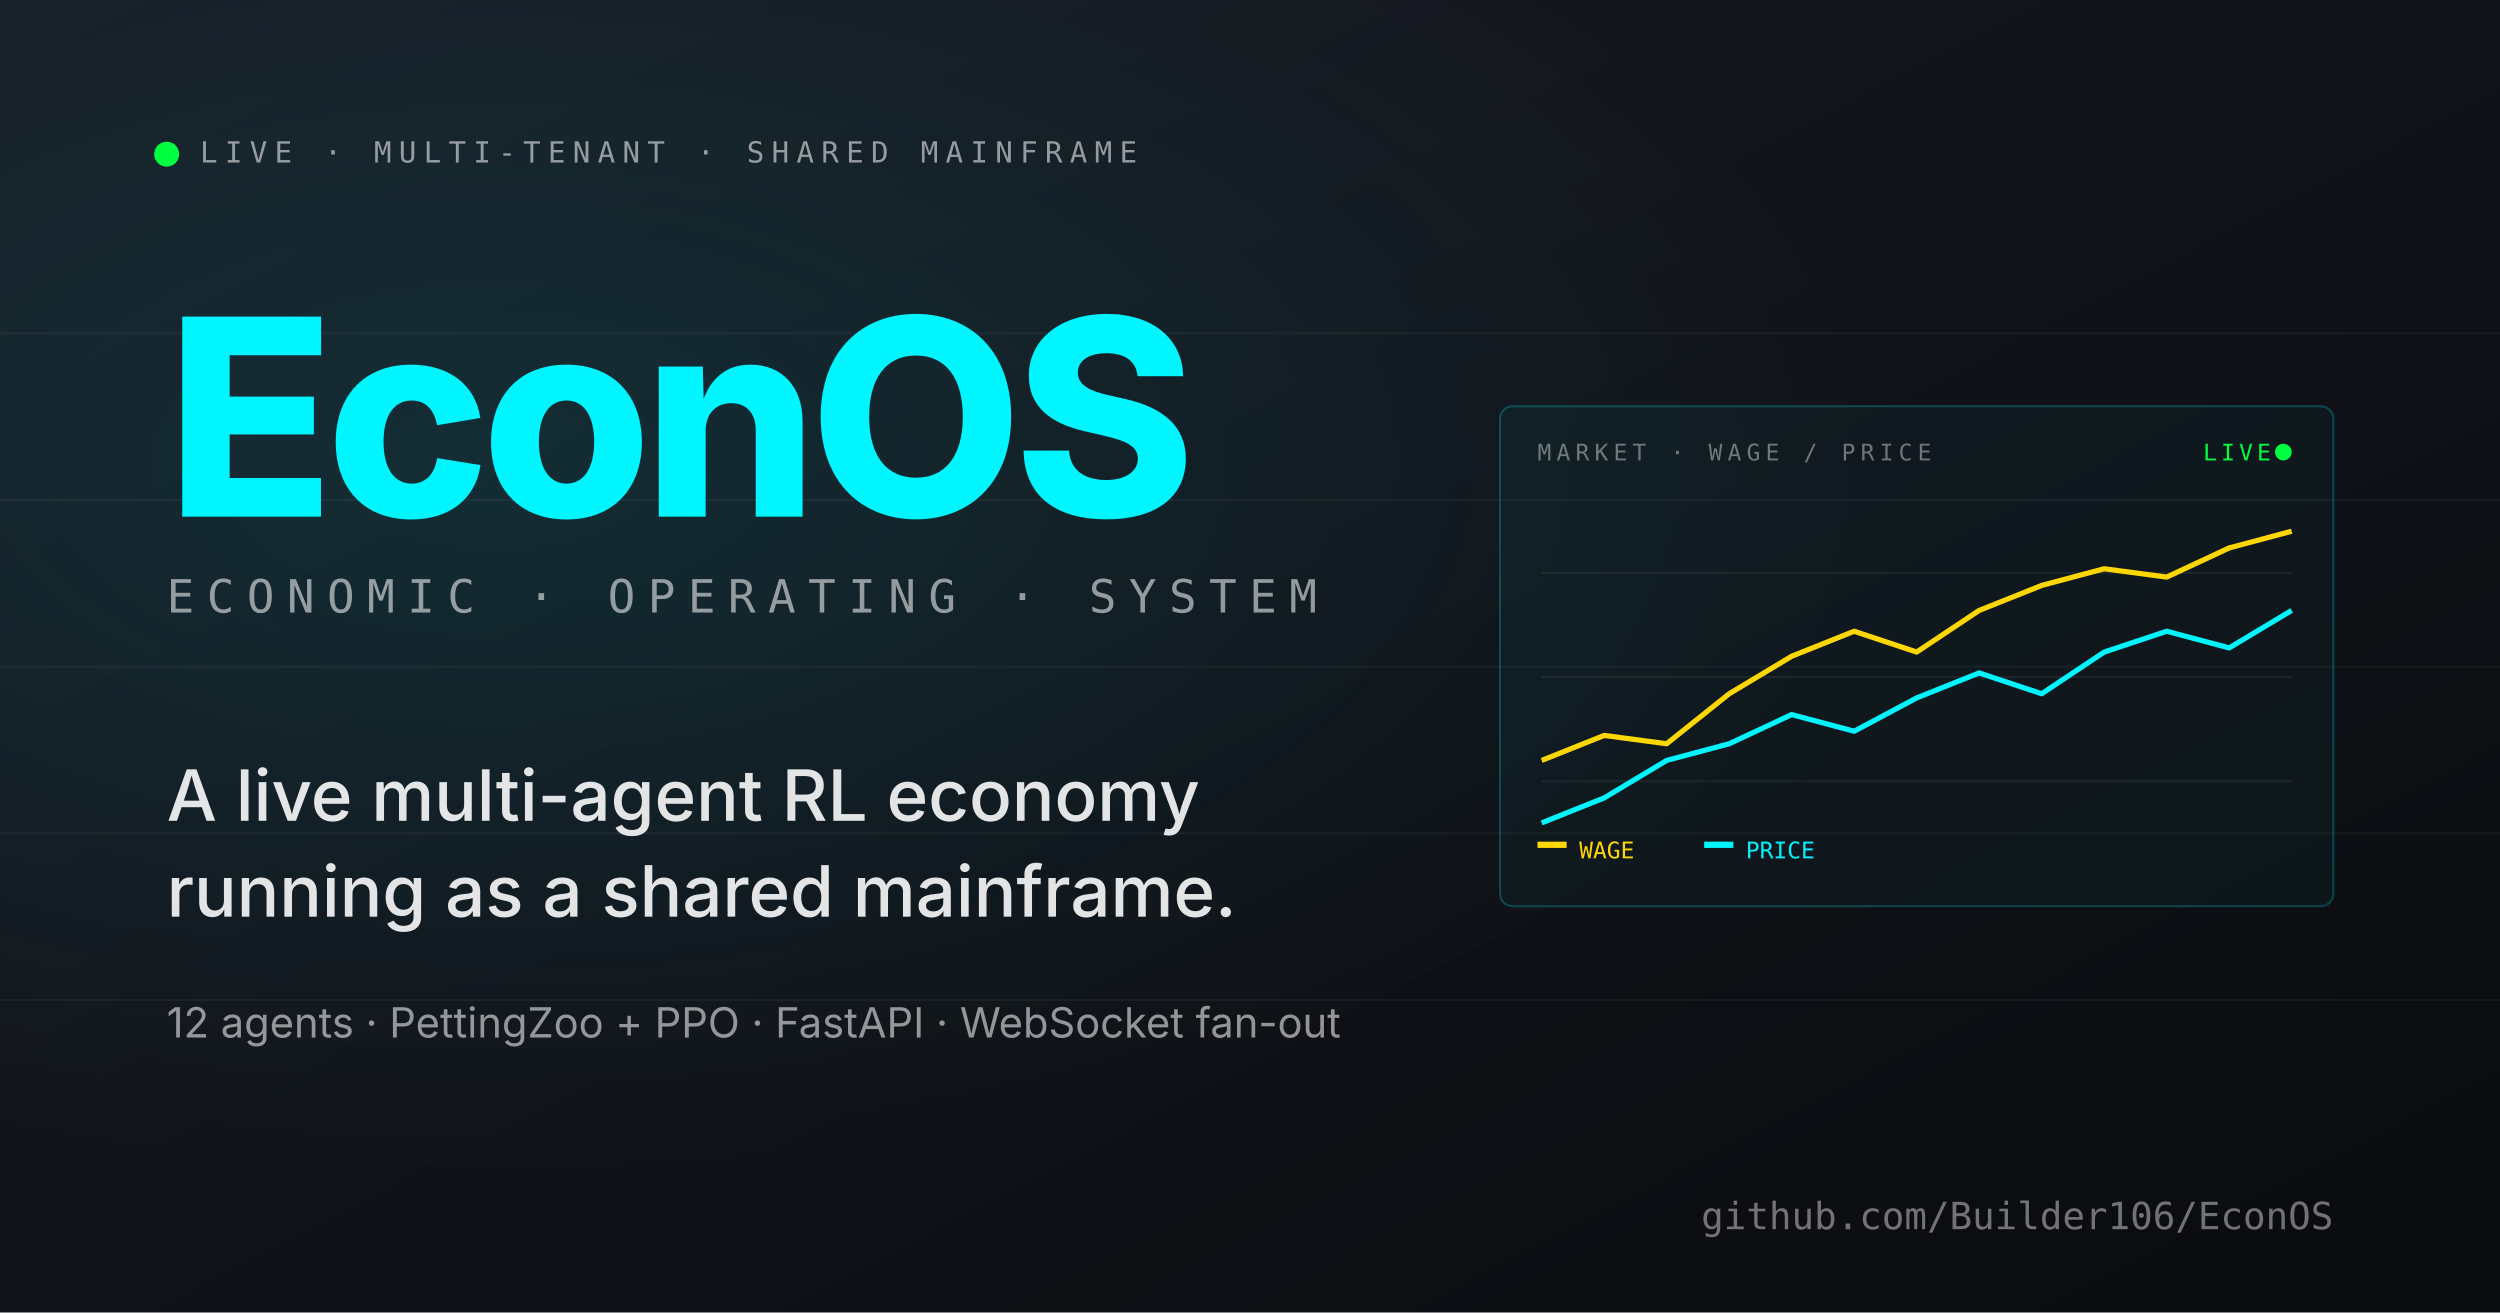
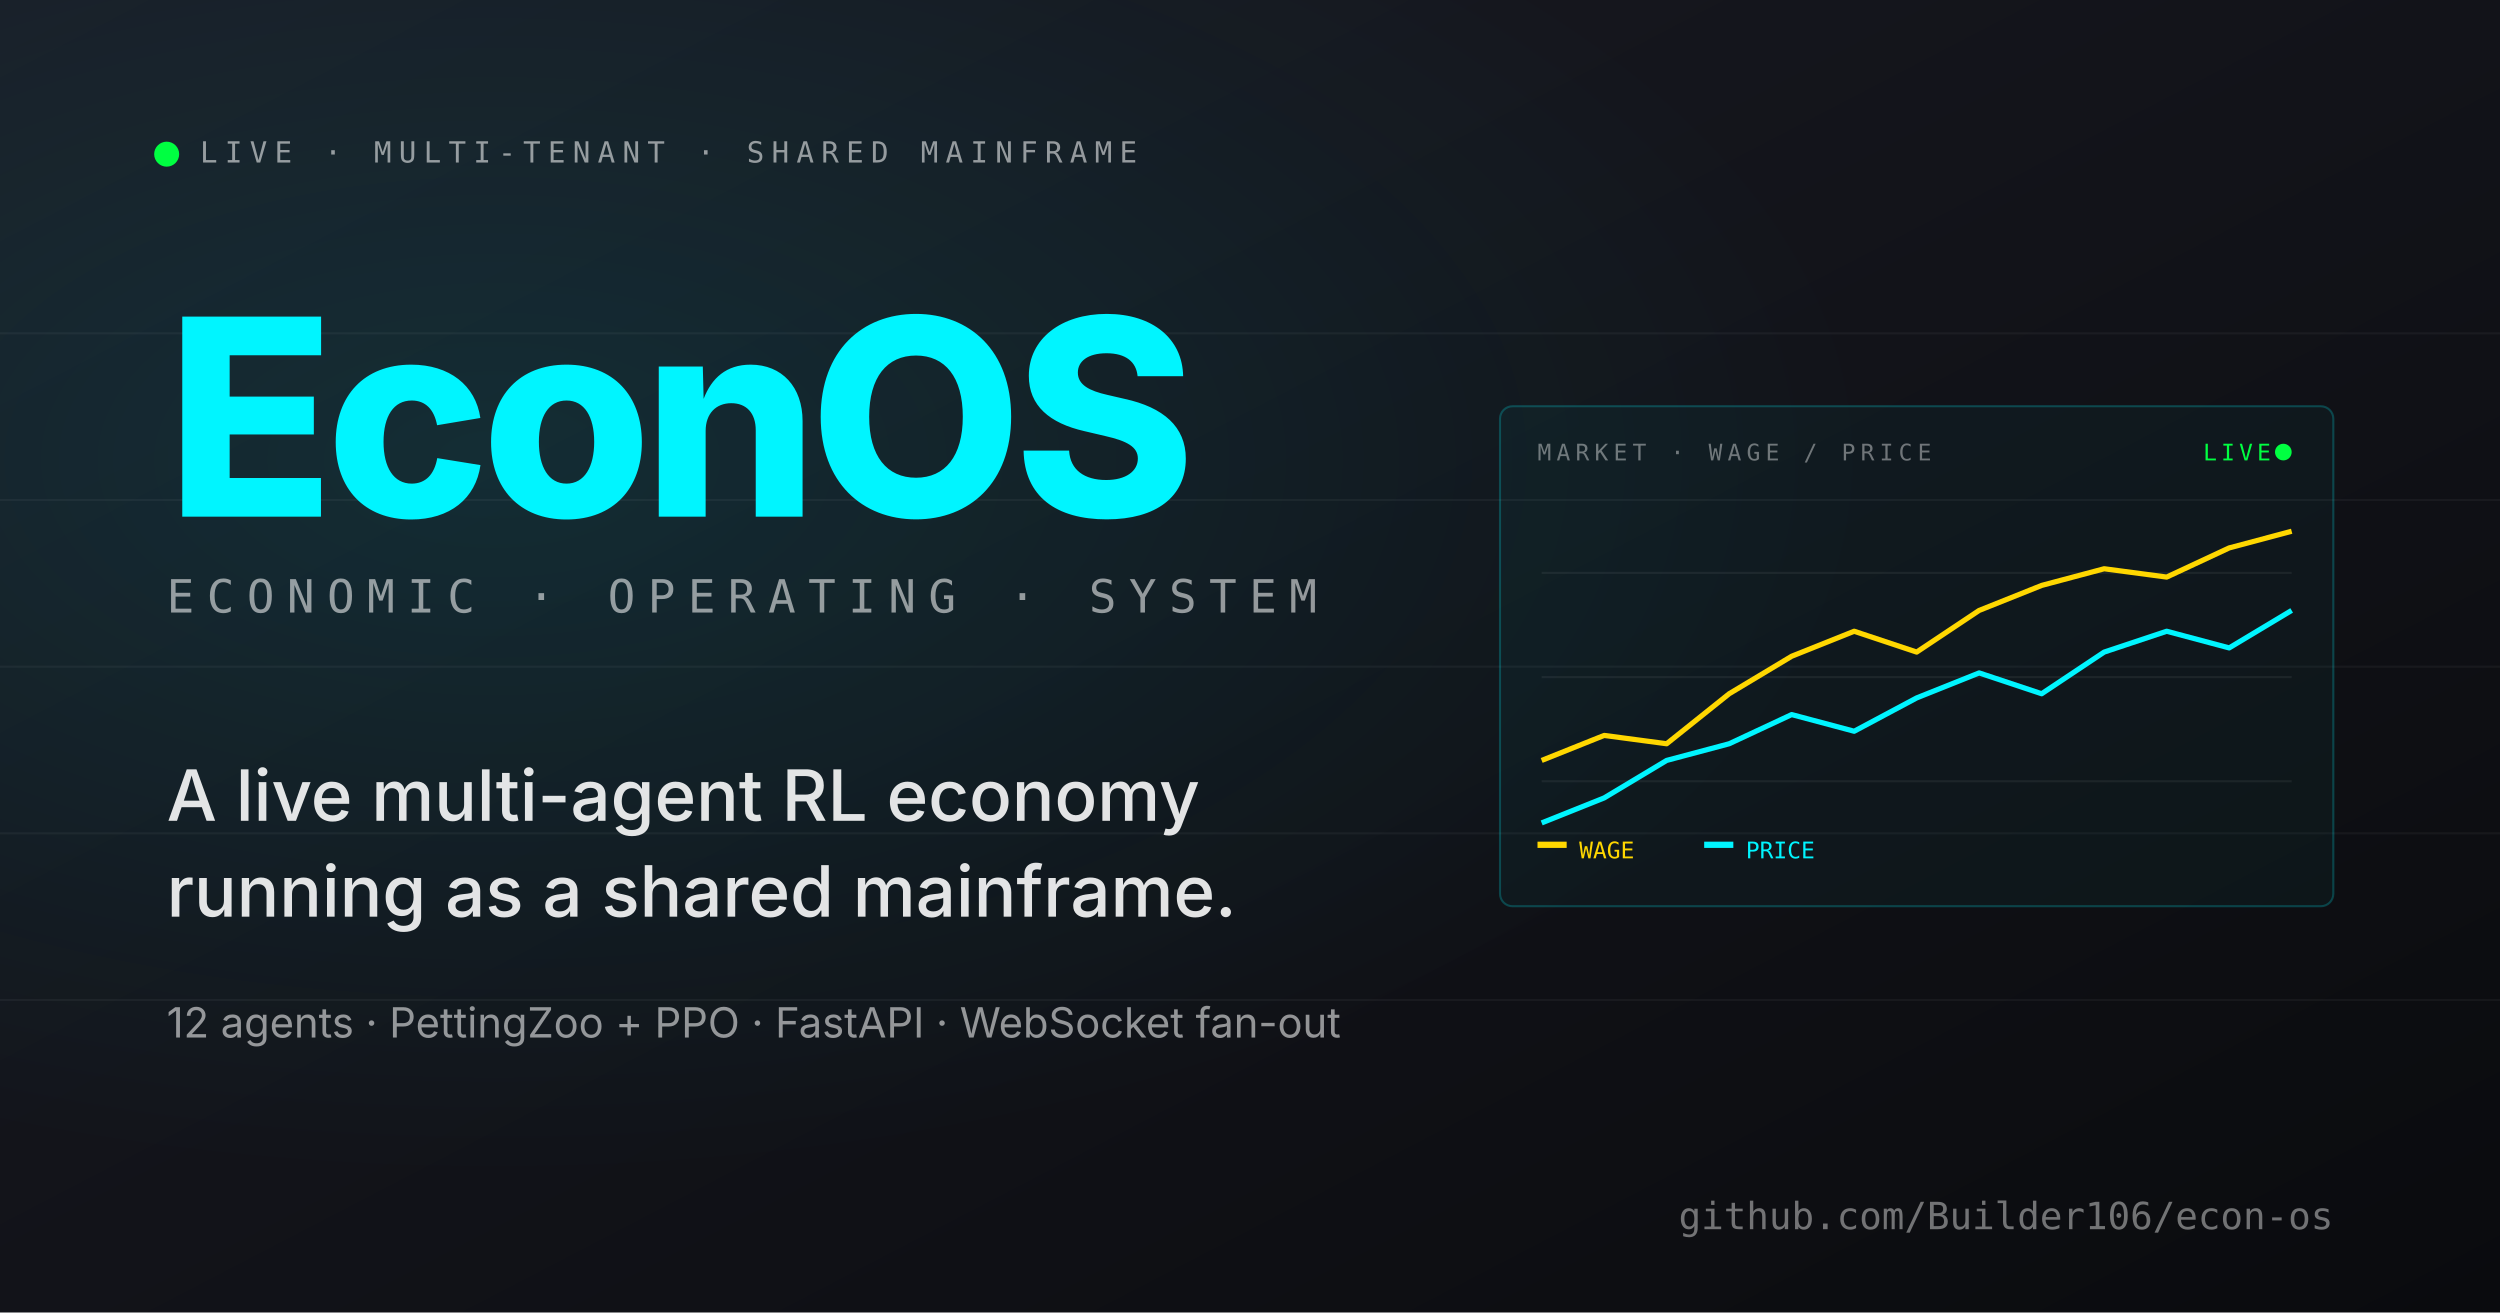
<svg xmlns="http://www.w3.org/2000/svg" viewBox="0 0 1200 630" width="1200" height="630" role="img" aria-label="EconOS — Economic Operating System">
  <defs>
    <linearGradient id="bg" x1="0" y1="0" x2="1" y2="1">
      <stop offset="0%" stop-color="#1a1b24" />
      <stop offset="100%" stop-color="#0a0b0e" />
    </linearGradient>
    <radialGradient id="cyanHaze" cx="20%" cy="35%" r="55%">
      <stop offset="0%" stop-color="#00F5FF" stop-opacity="0.10" />
      <stop offset="100%" stop-color="#00F5FF" stop-opacity="0" />
    </radialGradient>
  </defs>
  <rect width="1200" height="630" fill="url(#bg)" />
  <rect width="1200" height="630" fill="url(#cyanHaze)" />
  <g stroke="rgba(255,255,255,0.045)" stroke-width="1">
    <line x1="0" y1="160" x2="1200" y2="160" />
    <line x1="0" y1="240" x2="1200" y2="240" />
    <line x1="0" y1="320" x2="1200" y2="320" />
    <line x1="0" y1="400" x2="1200" y2="400" />
    <line x1="0" y1="480" x2="1200" y2="480" />
  </g>
  <g transform="translate(80, 78)">
    <circle cx="0" cy="-4" r="6" fill="#00FF41" />
    <text x="16" y="0" font-family="ui-monospace, Menlo, Monaco, 'JetBrains Mono', monospace" font-size="14" fill="rgba(255,255,255,0.55)" letter-spacing="3.5">LIVE · MULTI-TENANT · SHARED MAINFRAME</text>
  </g>
  <text x="80" y="248" font-family="Inter, system-ui, -apple-system, 'Helvetica Neue', sans-serif" font-size="132" font-weight="800" fill="#00F5FF" letter-spacing="-4">EconOS</text>
  <text x="80" y="294" font-family="ui-monospace, Menlo, Monaco, 'JetBrains Mono', monospace" font-size="22" fill="rgba(255,255,255,0.55)" letter-spacing="6">ECONOMIC · OPERATING · SYSTEM</text>
  <text x="80" y="394" font-family="Inter, system-ui, -apple-system, 'Helvetica Neue', sans-serif" font-size="34" font-weight="500" fill="rgba(255,255,255,0.88)">A live multi-agent RL economy</text>
  <text x="80" y="440" font-family="Inter, system-ui, -apple-system, 'Helvetica Neue', sans-serif" font-size="34" font-weight="500" fill="rgba(255,255,255,0.88)">running as a shared mainframe.</text>
  <text x="80" y="498" font-family="Inter, system-ui, -apple-system, 'Helvetica Neue', sans-serif" font-size="20" fill="rgba(255,255,255,0.55)">12 agents · PettingZoo + PPO · FastAPI · WebSocket fan-out</text>
  <g transform="translate(720, 195)">
    <rect x="0" y="0" width="400" height="240" rx="6" fill="rgba(0,245,255,0.035)" stroke="rgba(0,245,255,0.22)" stroke-width="1" />
    <text x="18" y="26" font-family="ui-monospace, Menlo, Monaco, 'JetBrains Mono', monospace" font-size="11" fill="rgba(255,255,255,0.4)" letter-spacing="2.5">MARKET · WAGE / PRICE</text>
    <circle cx="376" cy="22" r="4" fill="#00FF41" />
    <text x="370" y="26" font-family="ui-monospace, monospace" font-size="11" fill="#00FF41" text-anchor="end" letter-spacing="2">LIVE</text>
    <g stroke="rgba(255,255,255,0.06)" stroke-width="1">
      <line x1="20" y1="80" x2="380" y2="80" />
      <line x1="20" y1="130" x2="380" y2="130" />
      <line x1="20" y1="180" x2="380" y2="180" />
    </g>
    <polyline fill="none" stroke="#FFD700" stroke-width="2.5" stroke-linejoin="round" points="20,170 50,158 80,162 110,138 140,120 170,108 200,118 230,98 260,86 290,78 320,82 350,68 380,60" />
    <polyline fill="none" stroke="#00F5FF" stroke-width="2.5" stroke-linejoin="round" points="20,200 50,188 80,170 110,162 140,148 170,156 200,140 230,128 260,138 290,118 320,108 350,116 380,98" />
    <g transform="translate(18, 218)" font-family="ui-monospace, Menlo, monospace" font-size="11">
      <rect x="0" y="-9" width="14" height="3" fill="#FFD700" />
      <text x="20" y="-1" fill="#FFD700">WAGE</text>
      <rect x="80" y="-9" width="14" height="3" fill="#00F5FF" />
      <text x="100" y="-1" fill="#00F5FF">PRICE</text>
    </g>
  </g>
-   <text x="1120" y="590" font-family="ui-monospace, Menlo, Monaco, 'JetBrains Mono', monospace" font-size="18" fill="rgba(255,255,255,0.42)" text-anchor="end">github.com/Builder106/EconOS</text>
+   <text x="1120" y="590" font-family="ui-monospace, Menlo, Monaco, 'JetBrains Mono', monospace" font-size="18" fill="rgba(255,255,255,0.42)" text-anchor="end">github.com/Builder106/econ-os</text>
</svg>
